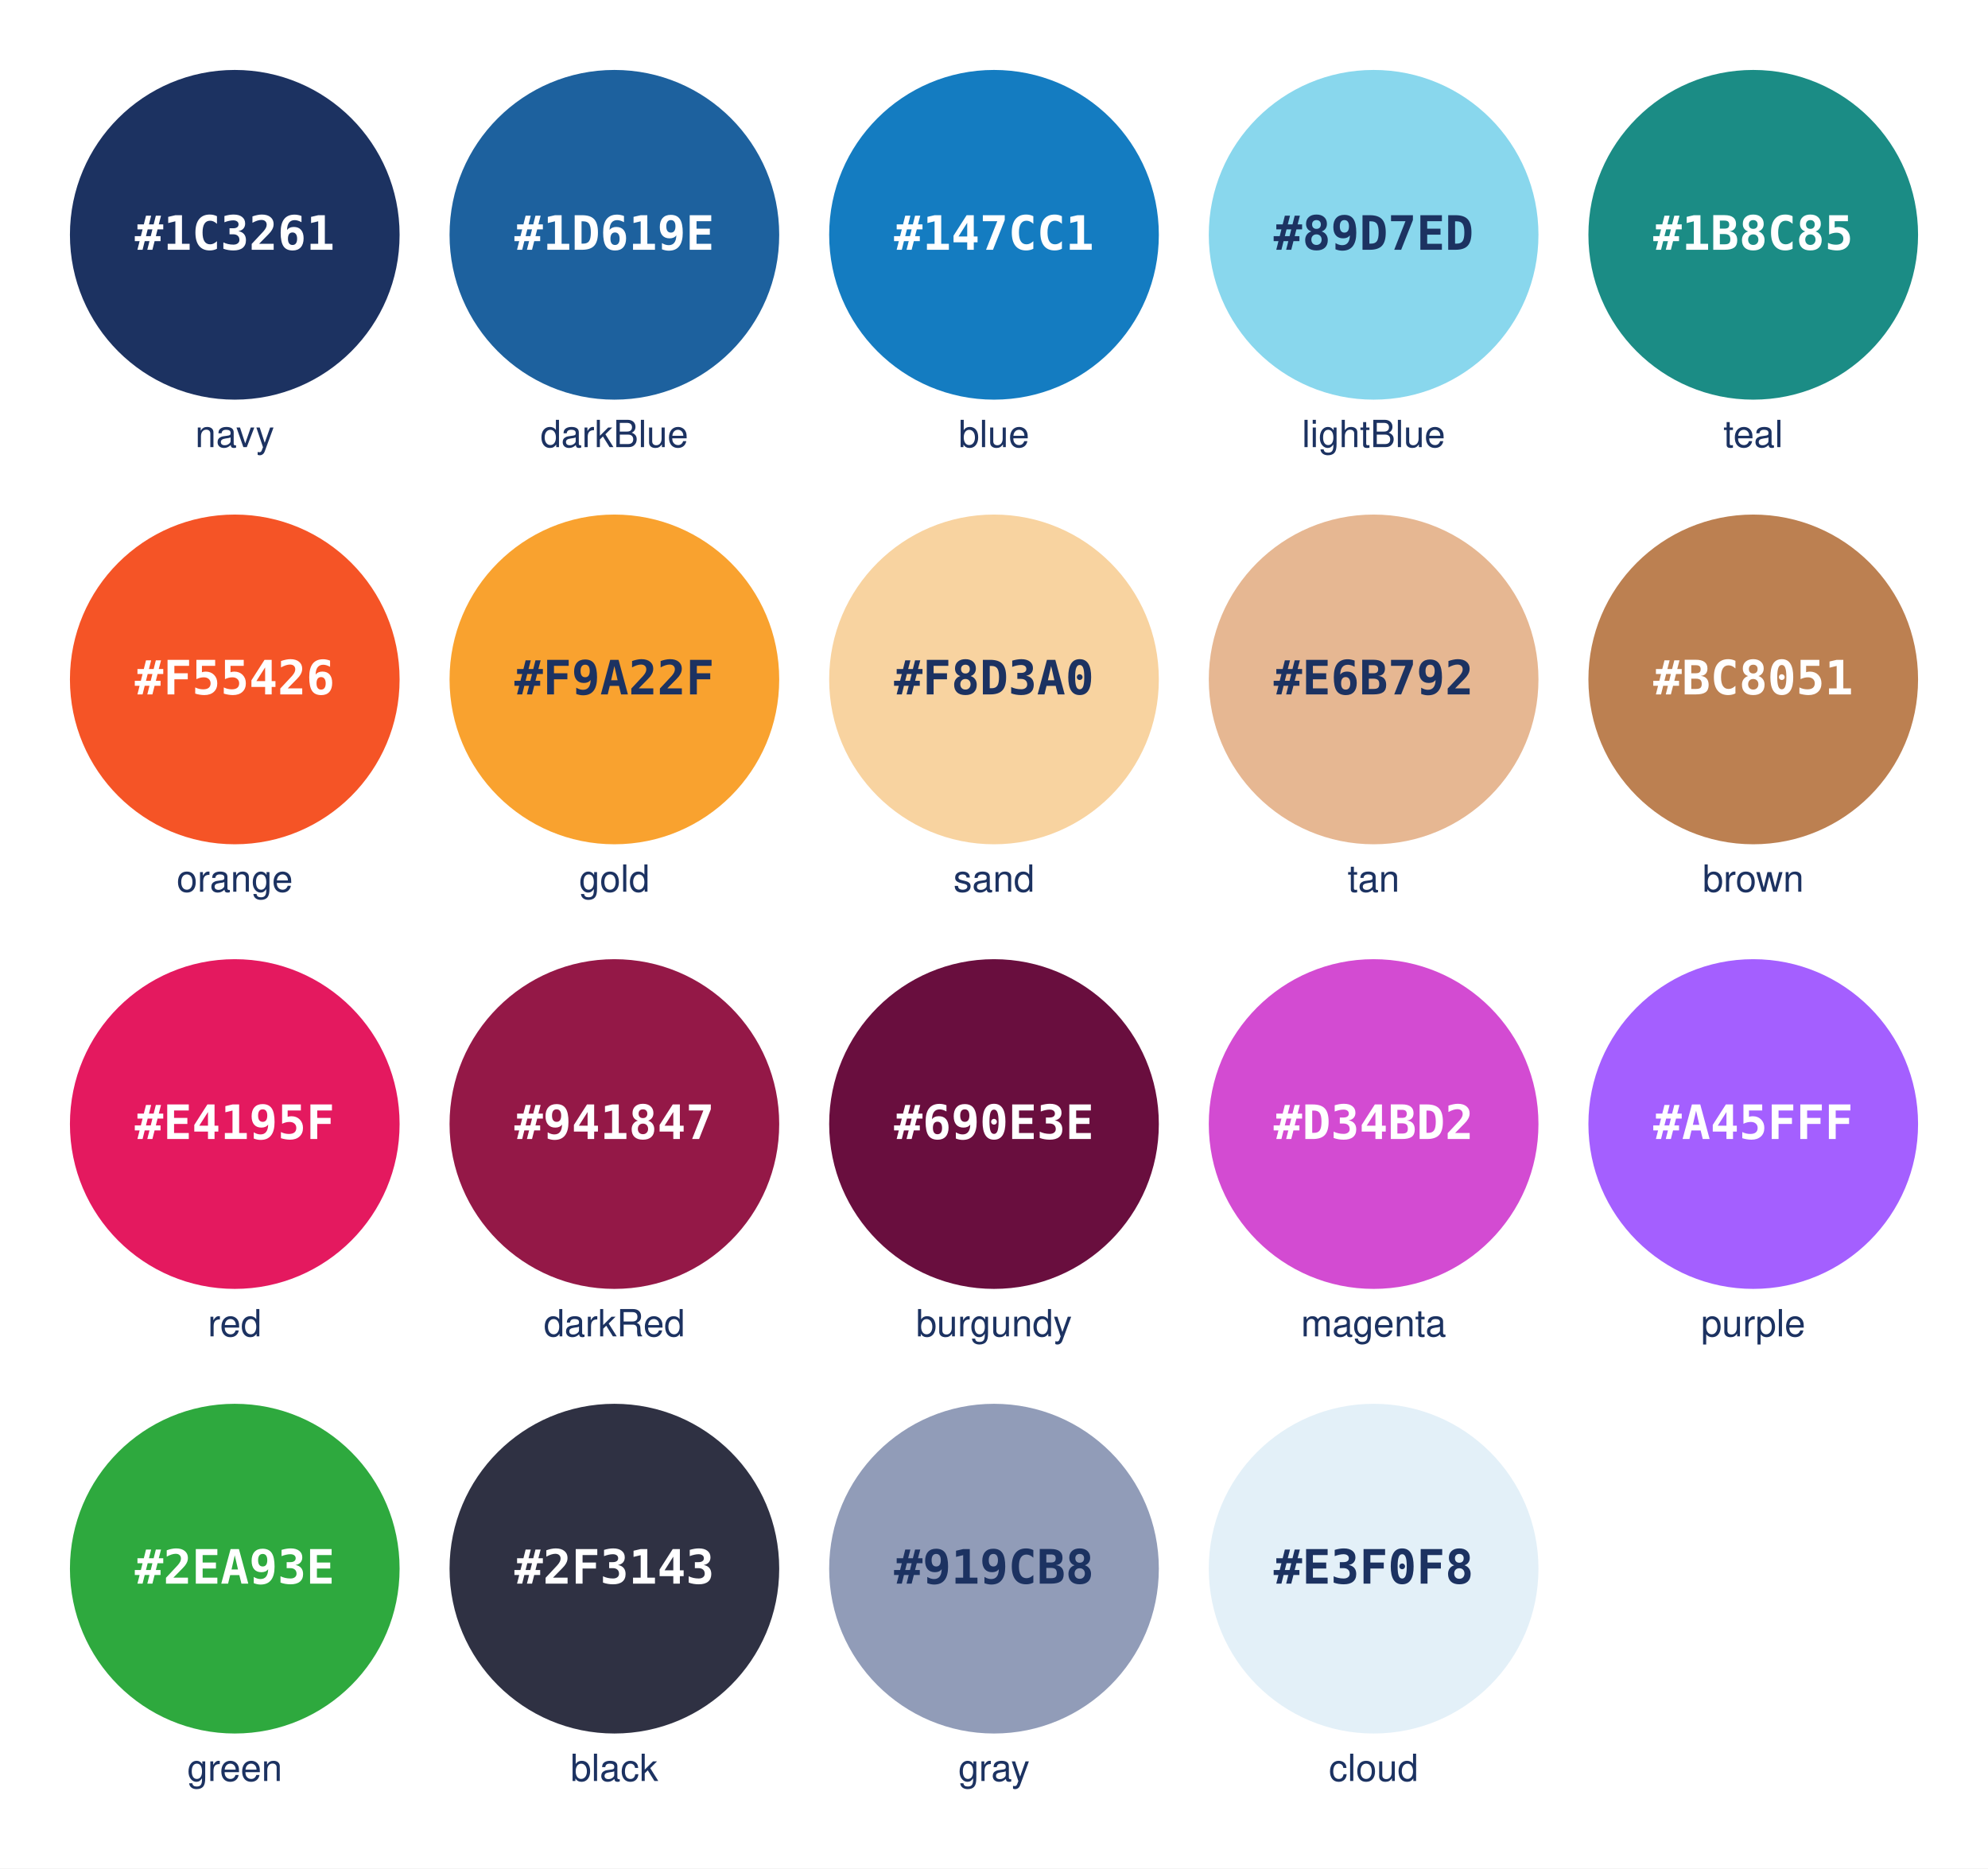
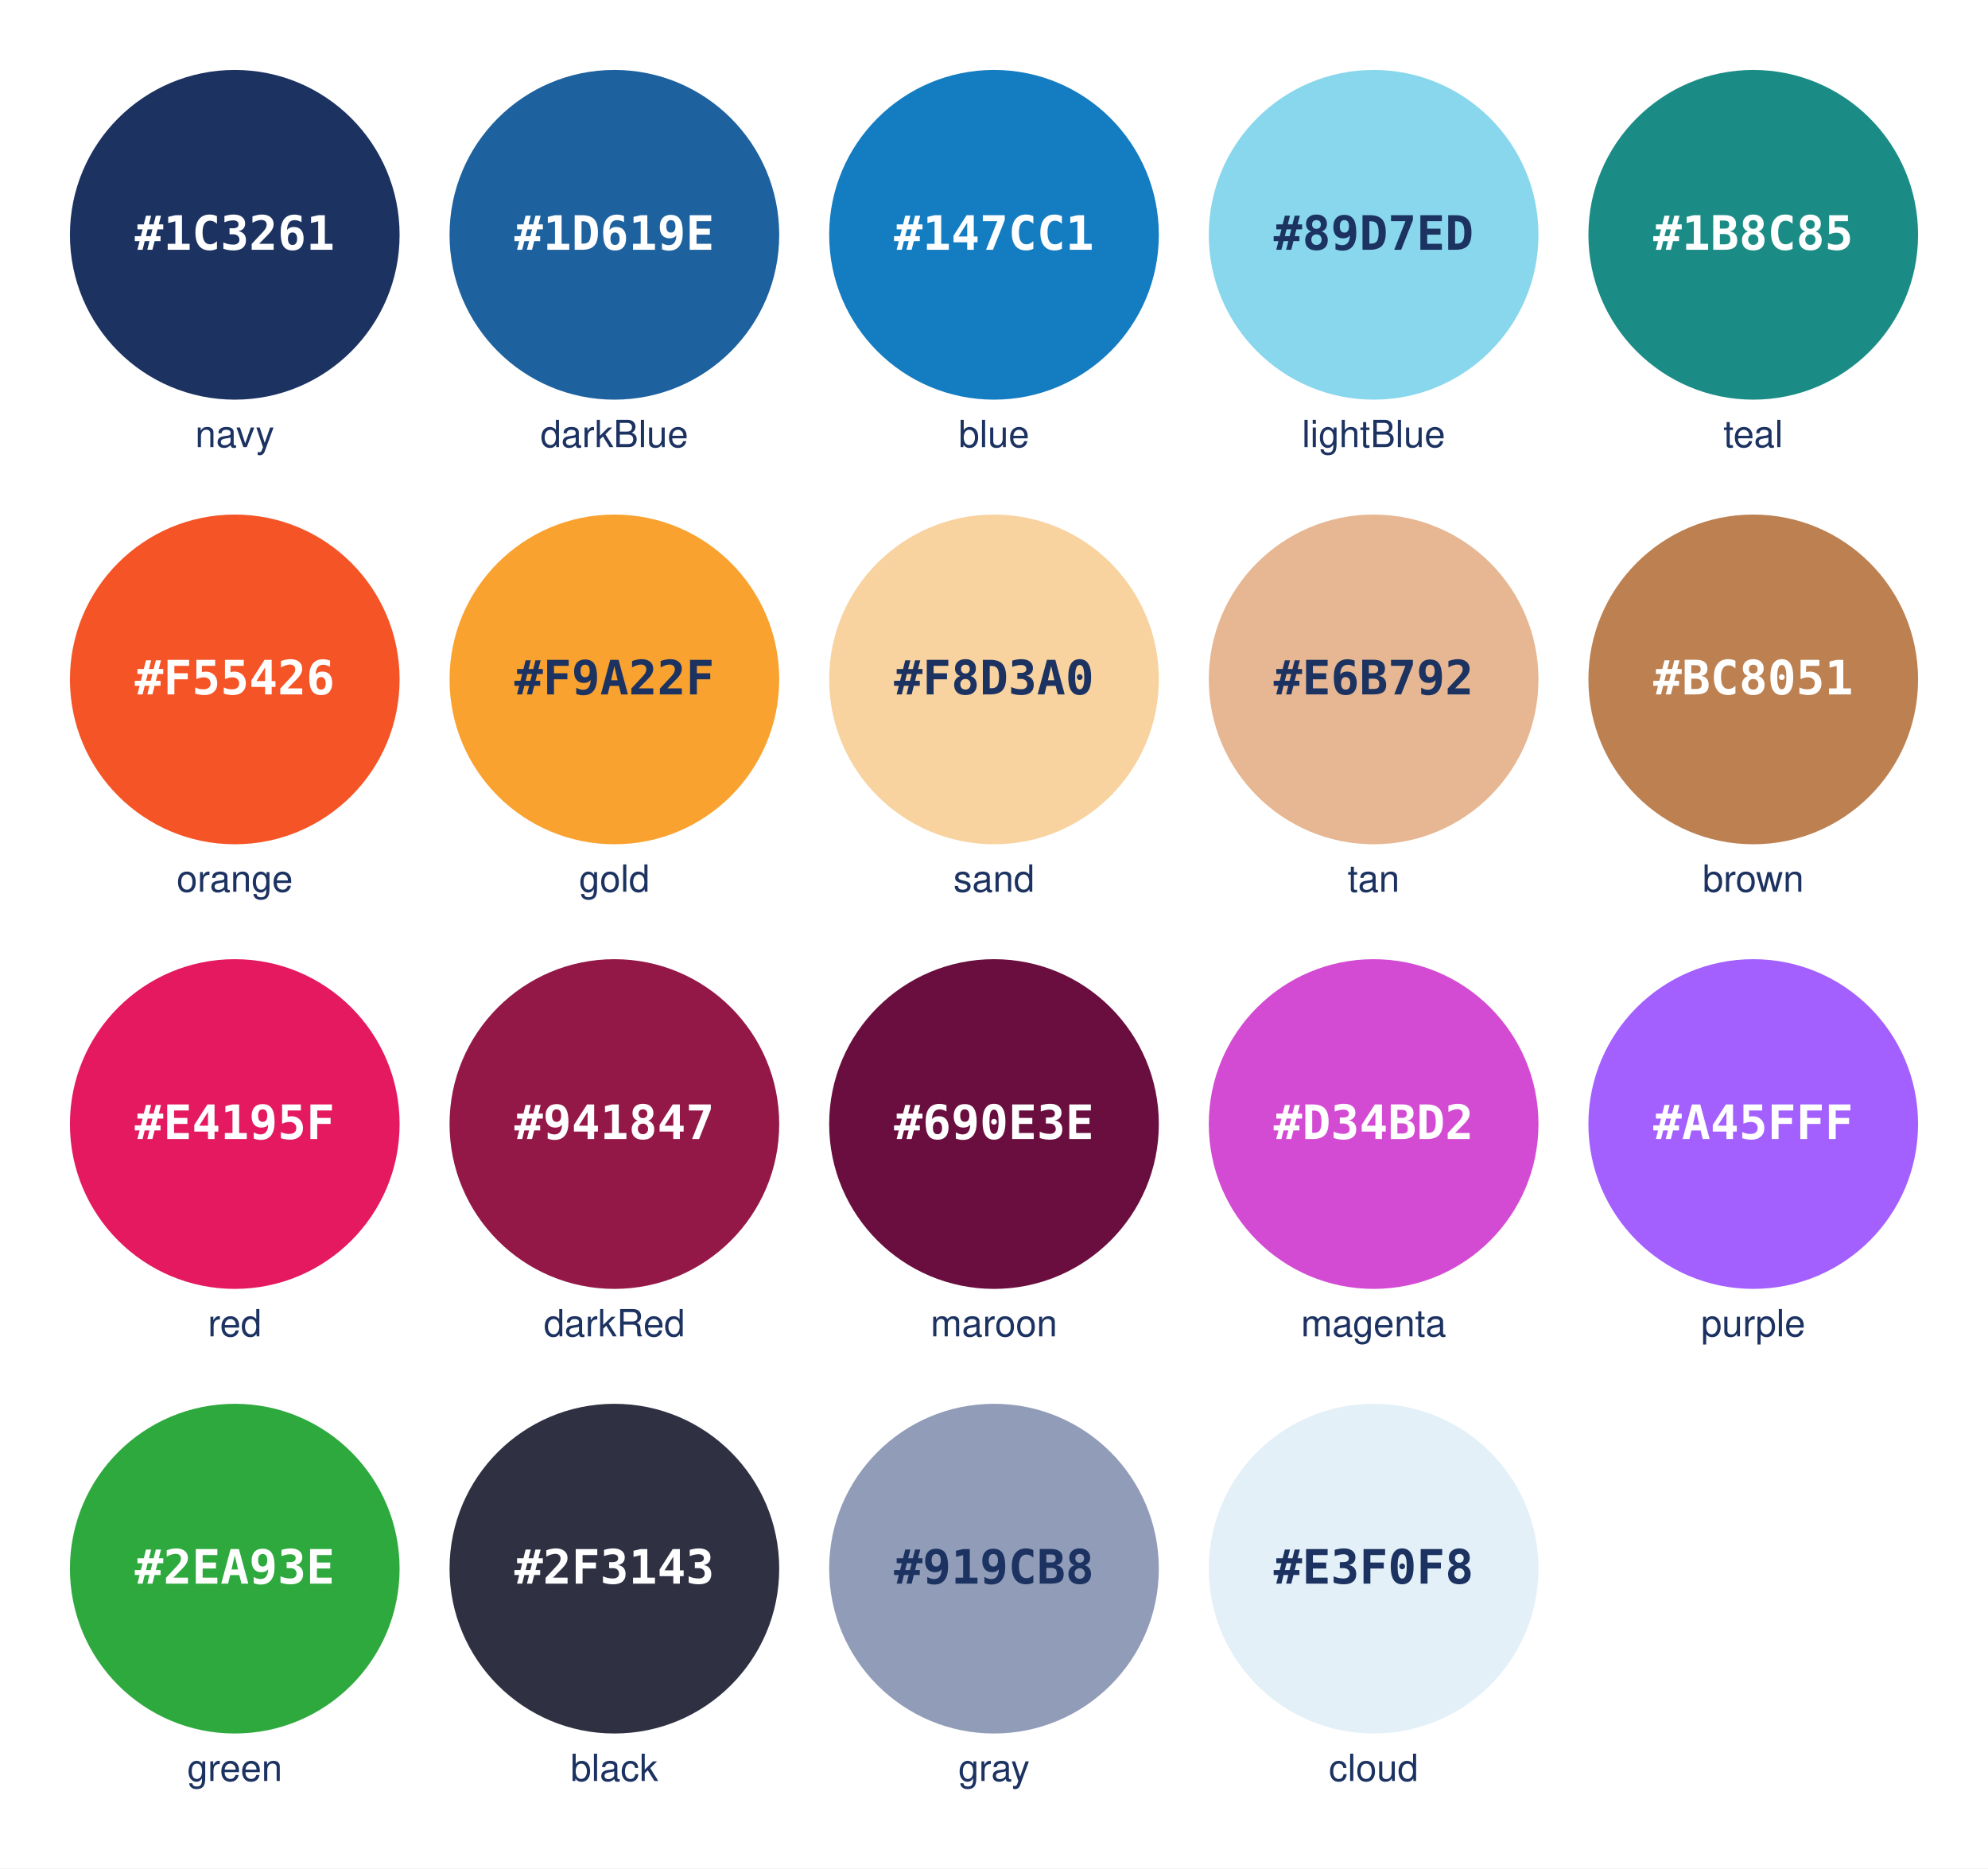
<svg xmlns="http://www.w3.org/2000/svg" width="796" height="748" viewBox="0 0 796 748">
  <rect width="796" height="748" fill="#FFFFFF" />
  <circle cx="94.0" cy="94.0" r="66.0" fill="#1C3261" />
  <text x="94.0" y="100.0" text-anchor="middle" font-family="Menlo, monospace" font-size="19" font-weight="600" fill="#FFFFFF">#1C3261</text>
  <text x="94.0" y="179" text-anchor="middle" font-family="Helvetica, Arial, sans-serif" font-size="15" fill="#1C3261">navy</text>
  <circle cx="246.0" cy="94.0" r="66.0" fill="#1D619E" />
  <text x="246.0" y="100.0" text-anchor="middle" font-family="Menlo, monospace" font-size="19" font-weight="600" fill="#FFFFFF">#1D619E</text>
  <text x="246.0" y="179" text-anchor="middle" font-family="Helvetica, Arial, sans-serif" font-size="15" fill="#1C3261">darkBlue</text>
  <circle cx="398.0" cy="94.0" r="66.0" fill="#147CC1" />
  <text x="398.0" y="100.0" text-anchor="middle" font-family="Menlo, monospace" font-size="19" font-weight="600" fill="#FFFFFF">#147CC1</text>
  <text x="398.0" y="179" text-anchor="middle" font-family="Helvetica, Arial, sans-serif" font-size="15" fill="#1C3261">blue</text>
  <circle cx="550.0" cy="94.0" r="66.0" fill="#89D7ED" />
  <text x="550.0" y="100.0" text-anchor="middle" font-family="Menlo, monospace" font-size="19" font-weight="600" fill="#1C3261">#89D7ED</text>
  <text x="550.0" y="179" text-anchor="middle" font-family="Helvetica, Arial, sans-serif" font-size="15" fill="#1C3261">lightBlue</text>
  <circle cx="702.0" cy="94.0" r="66.0" fill="#1B8C85" />
  <text x="702.0" y="100.0" text-anchor="middle" font-family="Menlo, monospace" font-size="19" font-weight="600" fill="#FFFFFF">#1B8C85</text>
  <text x="702.0" y="179" text-anchor="middle" font-family="Helvetica, Arial, sans-serif" font-size="15" fill="#1C3261">teal</text>
  <circle cx="94.0" cy="272.0" r="66.0" fill="#F55426" />
  <text x="94.0" y="278.0" text-anchor="middle" font-family="Menlo, monospace" font-size="19" font-weight="600" fill="#FFFFFF">#F55426</text>
  <text x="94.0" y="357" text-anchor="middle" font-family="Helvetica, Arial, sans-serif" font-size="15" fill="#1C3261">orange</text>
  <circle cx="246.0" cy="272.0" r="66.0" fill="#F9A22F" />
  <text x="246.0" y="278.0" text-anchor="middle" font-family="Menlo, monospace" font-size="19" font-weight="600" fill="#1C3261">#F9A22F</text>
  <text x="246.0" y="357" text-anchor="middle" font-family="Helvetica, Arial, sans-serif" font-size="15" fill="#1C3261">gold</text>
  <circle cx="398.0" cy="272.0" r="66.0" fill="#F8D3A0" />
  <text x="398.0" y="278.0" text-anchor="middle" font-family="Menlo, monospace" font-size="19" font-weight="600" fill="#1C3261">#F8D3A0</text>
  <text x="398.0" y="357" text-anchor="middle" font-family="Helvetica, Arial, sans-serif" font-size="15" fill="#1C3261">sand</text>
  <circle cx="550.0" cy="272.0" r="66.0" fill="#E6B792" />
  <text x="550.0" y="278.0" text-anchor="middle" font-family="Menlo, monospace" font-size="19" font-weight="600" fill="#1C3261">#E6B792</text>
  <text x="550.0" y="357" text-anchor="middle" font-family="Helvetica, Arial, sans-serif" font-size="15" fill="#1C3261">tan</text>
  <circle cx="702.0" cy="272.0" r="66.0" fill="#BC8051" />
  <text x="702.0" y="278.0" text-anchor="middle" font-family="Menlo, monospace" font-size="19" font-weight="600" fill="#FFFFFF">#BC8051</text>
  <text x="702.0" y="357" text-anchor="middle" font-family="Helvetica, Arial, sans-serif" font-size="15" fill="#1C3261">brown</text>
  <circle cx="94.0" cy="450.0" r="66.0" fill="#E4195F" />
  <text x="94.0" y="456.0" text-anchor="middle" font-family="Menlo, monospace" font-size="19" font-weight="600" fill="#FFFFFF">#E4195F</text>
  <text x="94.0" y="535" text-anchor="middle" font-family="Helvetica, Arial, sans-serif" font-size="15" fill="#1C3261">red</text>
  <circle cx="246.0" cy="450.0" r="66.0" fill="#941847" />
  <text x="246.0" y="456.0" text-anchor="middle" font-family="Menlo, monospace" font-size="19" font-weight="600" fill="#FFFFFF">#941847</text>
  <text x="246.0" y="535" text-anchor="middle" font-family="Helvetica, Arial, sans-serif" font-size="15" fill="#1C3261">darkRed</text>
  <circle cx="398.0" cy="450.0" r="66.0" fill="#690E3E" />
  <text x="398.0" y="456.0" text-anchor="middle" font-family="Menlo, monospace" font-size="19" font-weight="600" fill="#FFFFFF">#690E3E</text>
-   <text x="398.0" y="535" text-anchor="middle" font-family="Helvetica, Arial, sans-serif" font-size="15" fill="#1C3261">burgundy</text>
+   <text x="398.0" y="535" text-anchor="middle" font-family="Helvetica, Arial, sans-serif" font-size="15" fill="#1C3261">maroon</text>
  <circle cx="550.0" cy="450.0" r="66.0" fill="#D34BD2" />
  <text x="550.0" y="456.0" text-anchor="middle" font-family="Menlo, monospace" font-size="19" font-weight="600" fill="#FFFFFF">#D34BD2</text>
  <text x="550.0" y="535" text-anchor="middle" font-family="Helvetica, Arial, sans-serif" font-size="15" fill="#1C3261">magenta</text>
  <circle cx="702.0" cy="450.0" r="66.0" fill="#A45FFF" />
  <text x="702.0" y="456.0" text-anchor="middle" font-family="Menlo, monospace" font-size="19" font-weight="600" fill="#FFFFFF">#A45FFF</text>
  <text x="702.0" y="535" text-anchor="middle" font-family="Helvetica, Arial, sans-serif" font-size="15" fill="#1C3261">purple</text>
  <circle cx="94.0" cy="628.0" r="66.0" fill="#2EA93E" />
  <text x="94.0" y="634.0" text-anchor="middle" font-family="Menlo, monospace" font-size="19" font-weight="600" fill="#FFFFFF">#2EA93E</text>
  <text x="94.0" y="713" text-anchor="middle" font-family="Helvetica, Arial, sans-serif" font-size="15" fill="#1C3261">green</text>
  <circle cx="246.0" cy="628.0" r="66.0" fill="#2F3143" />
  <text x="246.0" y="634.0" text-anchor="middle" font-family="Menlo, monospace" font-size="19" font-weight="600" fill="#FFFFFF">#2F3143</text>
  <text x="246.0" y="713" text-anchor="middle" font-family="Helvetica, Arial, sans-serif" font-size="15" fill="#1C3261">black</text>
  <circle cx="398.0" cy="628.0" r="66.0" fill="#919CB8" />
  <text x="398.0" y="634.0" text-anchor="middle" font-family="Menlo, monospace" font-size="19" font-weight="600" fill="#1C3261">#919CB8</text>
  <text x="398.0" y="713" text-anchor="middle" font-family="Helvetica, Arial, sans-serif" font-size="15" fill="#1C3261">gray</text>
  <circle cx="550.0" cy="628.0" r="66.0" fill="#E3F0F8" />
  <text x="550.0" y="634.0" text-anchor="middle" font-family="Menlo, monospace" font-size="19" font-weight="600" fill="#1C3261">#E3F0F8</text>
  <text x="550.0" y="713" text-anchor="middle" font-family="Helvetica, Arial, sans-serif" font-size="15" fill="#1C3261">cloud</text>
</svg>
